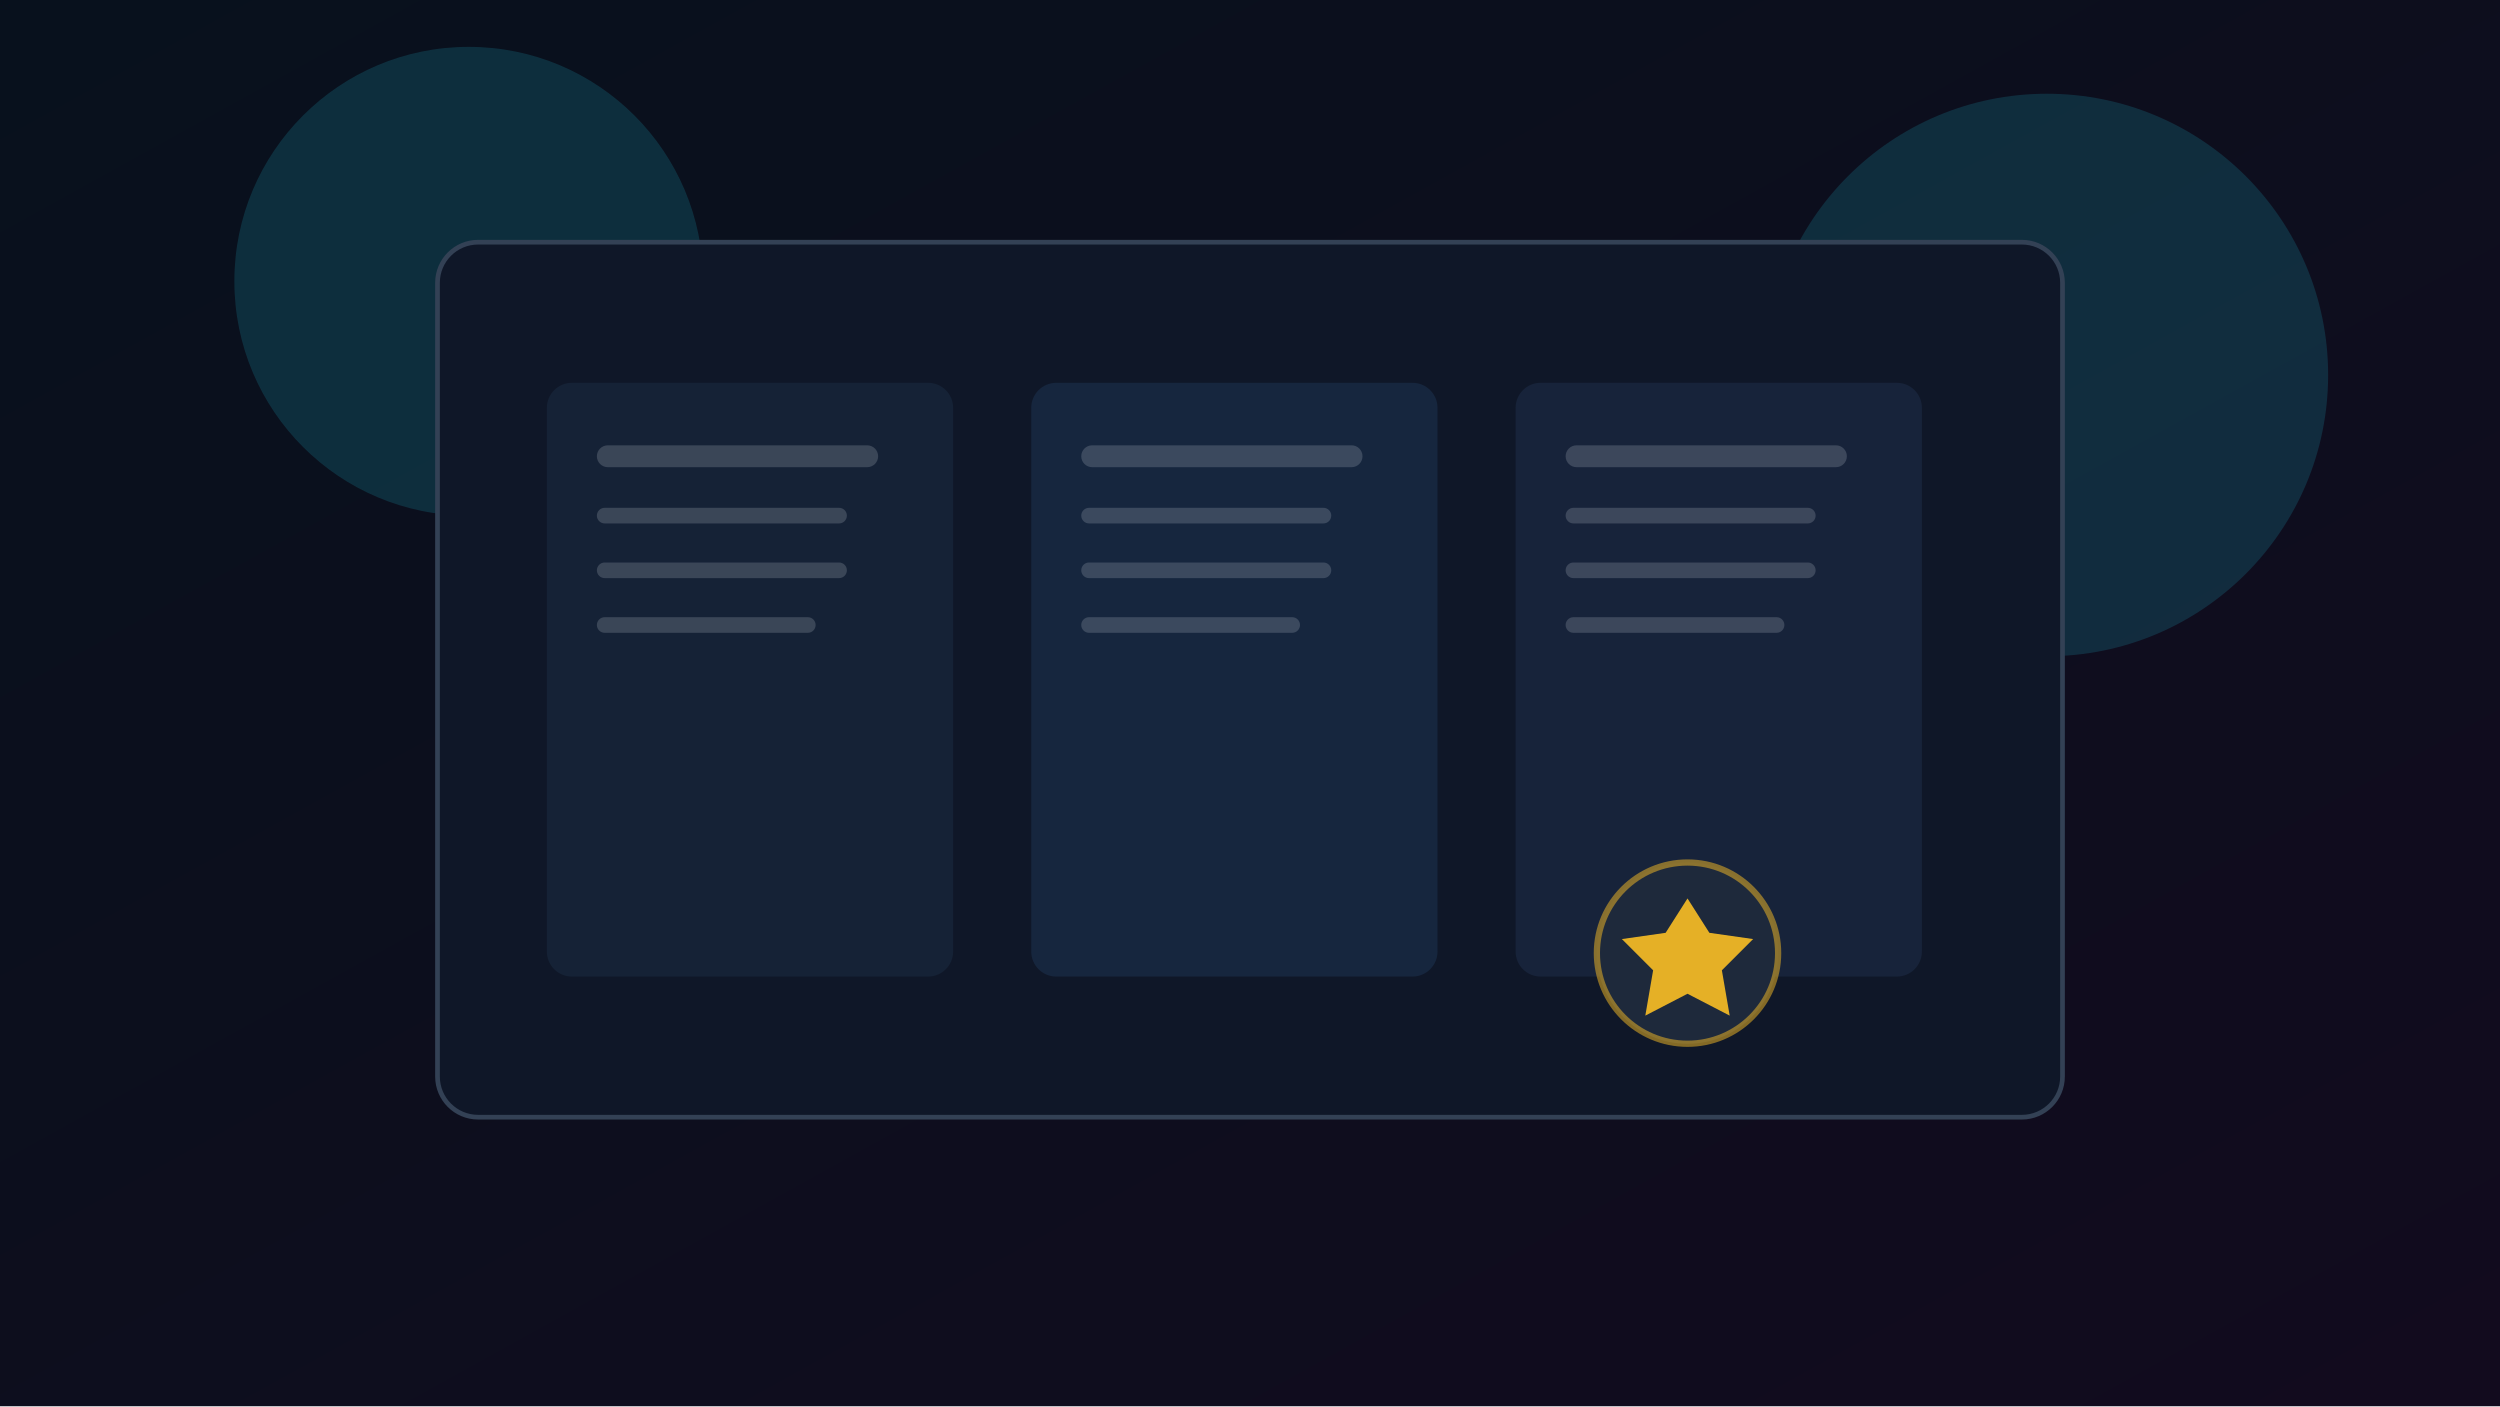
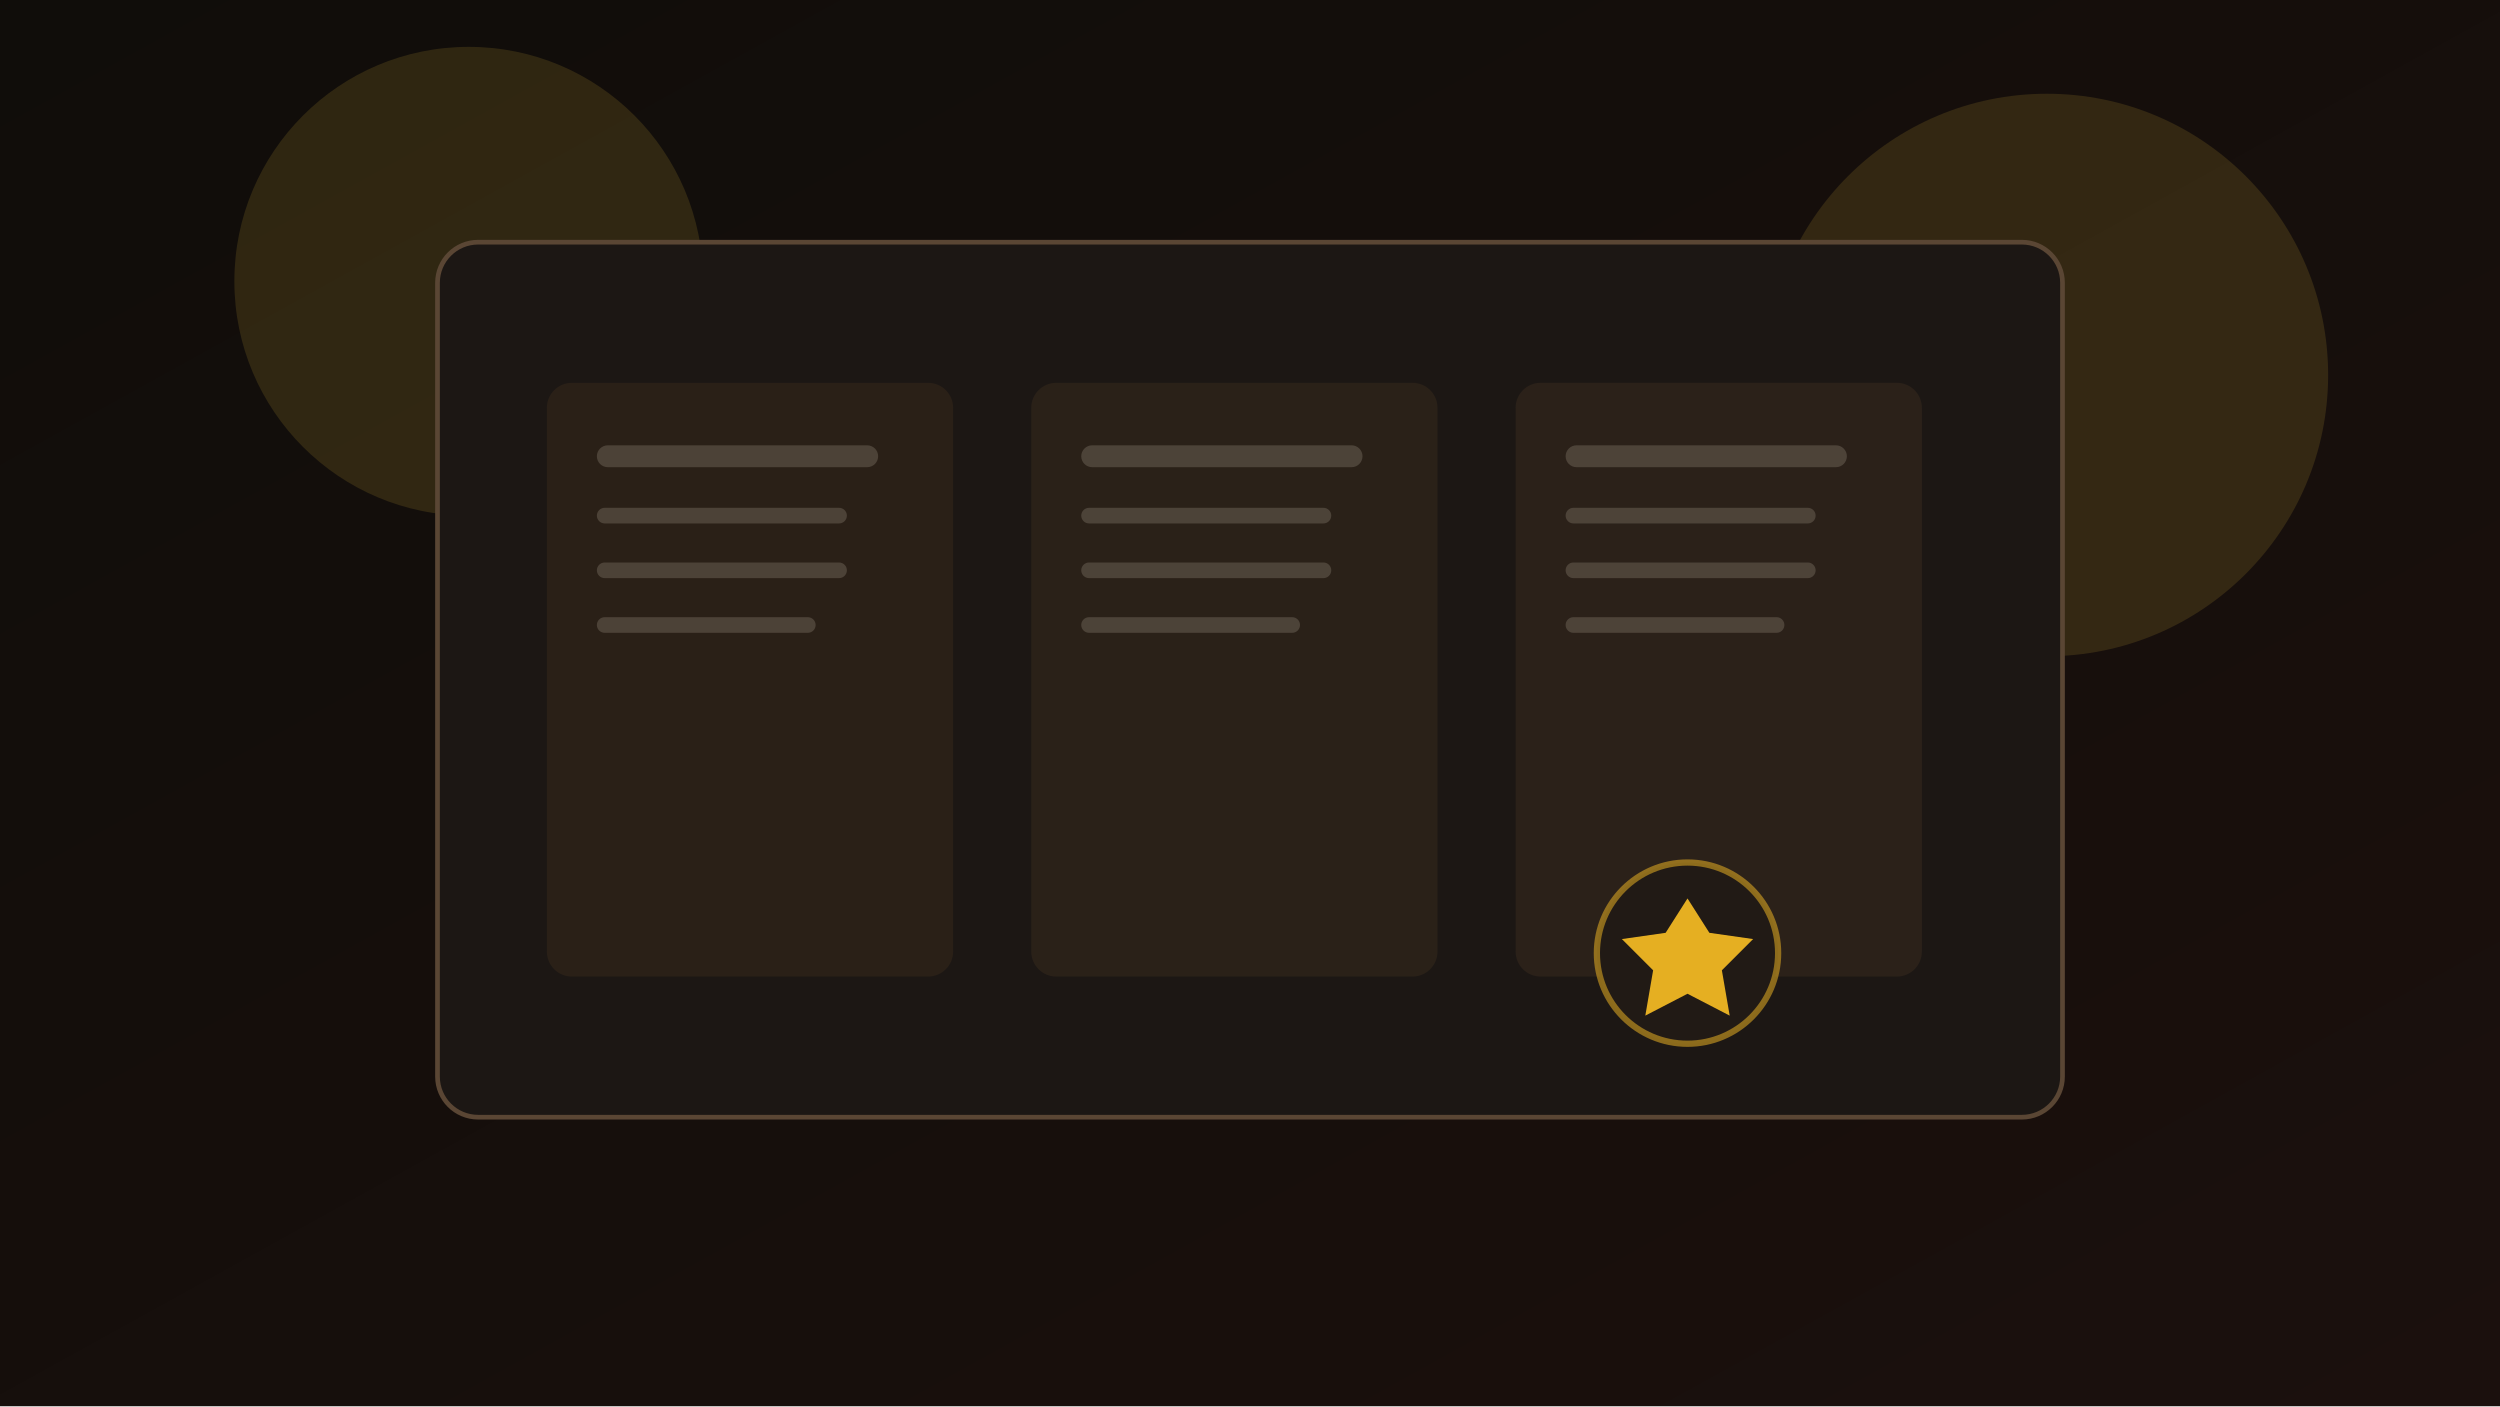
<svg xmlns="http://www.w3.org/2000/svg" viewBox="0 0 1600 900">
  <defs>
    <linearGradient id="bg" x1="0" x2="1" y1="0" y2="1">
-       <stop offset="0%" stop-color="#08111d" />
-       <stop offset="100%" stop-color="#120b1e" />
+       <stop offset="0%" stop-color="#100D0A" />
+       <stop offset="100%" stop-color="#1B100D" />
    </linearGradient>
  </defs>
  <rect width="1600" height="900" fill="url(#bg)" />
-   <g opacity=".16" fill="#22d3ee">
+   <g opacity=".16" fill="#D4AF37">
    <circle cx="300" cy="180" r="150" />
    <circle cx="1310" cy="240" r="180" />
  </g>
  <g transform="translate(280 155)">
-     <rect x="0" y="0" width="1040" height="560" rx="26" fill="#0f1728" stroke="#334155" stroke-width="3" />
-     <rect x="70" y="90" width="260" height="380" rx="16" fill="#152236" />
-     <rect x="380" y="90" width="260" height="380" rx="16" fill="#16263e" />
-     <rect x="690" y="90" width="260" height="380" rx="16" fill="#17233a" />
-     <g fill="#e2e8f0" opacity=".18">
+     <rect x="0" y="0" width="1040" height="560" rx="26" fill="#1C1714" stroke="#5A4634" stroke-width="3" />
+     <rect x="70" y="90" width="260" height="380" rx="16" fill="#2A2017" />
+     <rect x="380" y="90" width="260" height="380" rx="16" fill="#2A2118" />
+     <rect x="690" y="90" width="260" height="380" rx="16" fill="#2B2119" />
+     <g fill="#E8DDCA" opacity=".18">
      <rect x="102" y="130" width="180" height="14" rx="7" />
      <rect x="102" y="170" width="160" height="10" rx="5" />
      <rect x="102" y="205" width="160" height="10" rx="5" />
      <rect x="102" y="240" width="140" height="10" rx="5" />
      <rect x="412" y="130" width="180" height="14" rx="7" />
      <rect x="412" y="170" width="160" height="10" rx="5" />
      <rect x="412" y="205" width="160" height="10" rx="5" />
      <rect x="412" y="240" width="140" height="10" rx="5" />
      <rect x="722" y="130" width="180" height="14" rx="7" />
      <rect x="722" y="170" width="160" height="10" rx="5" />
      <rect x="722" y="205" width="160" height="10" rx="5" />
      <rect x="722" y="240" width="140" height="10" rx="5" />
    </g>
-     <circle cx="800" cy="455" r="58" fill="#1e293b" stroke="#fbbf24" stroke-opacity=".5" stroke-width="4" />
+     <circle cx="800" cy="455" r="58" fill="#211A15" stroke="#fbbf24" stroke-opacity=".5" stroke-width="4" />
    <path d="M800 420l14 22 28 4-20 20 5 29-27-14-27 14 5-29-20-20 28-4z" fill="#fbbf24" opacity=".9" />
  </g>
</svg>
